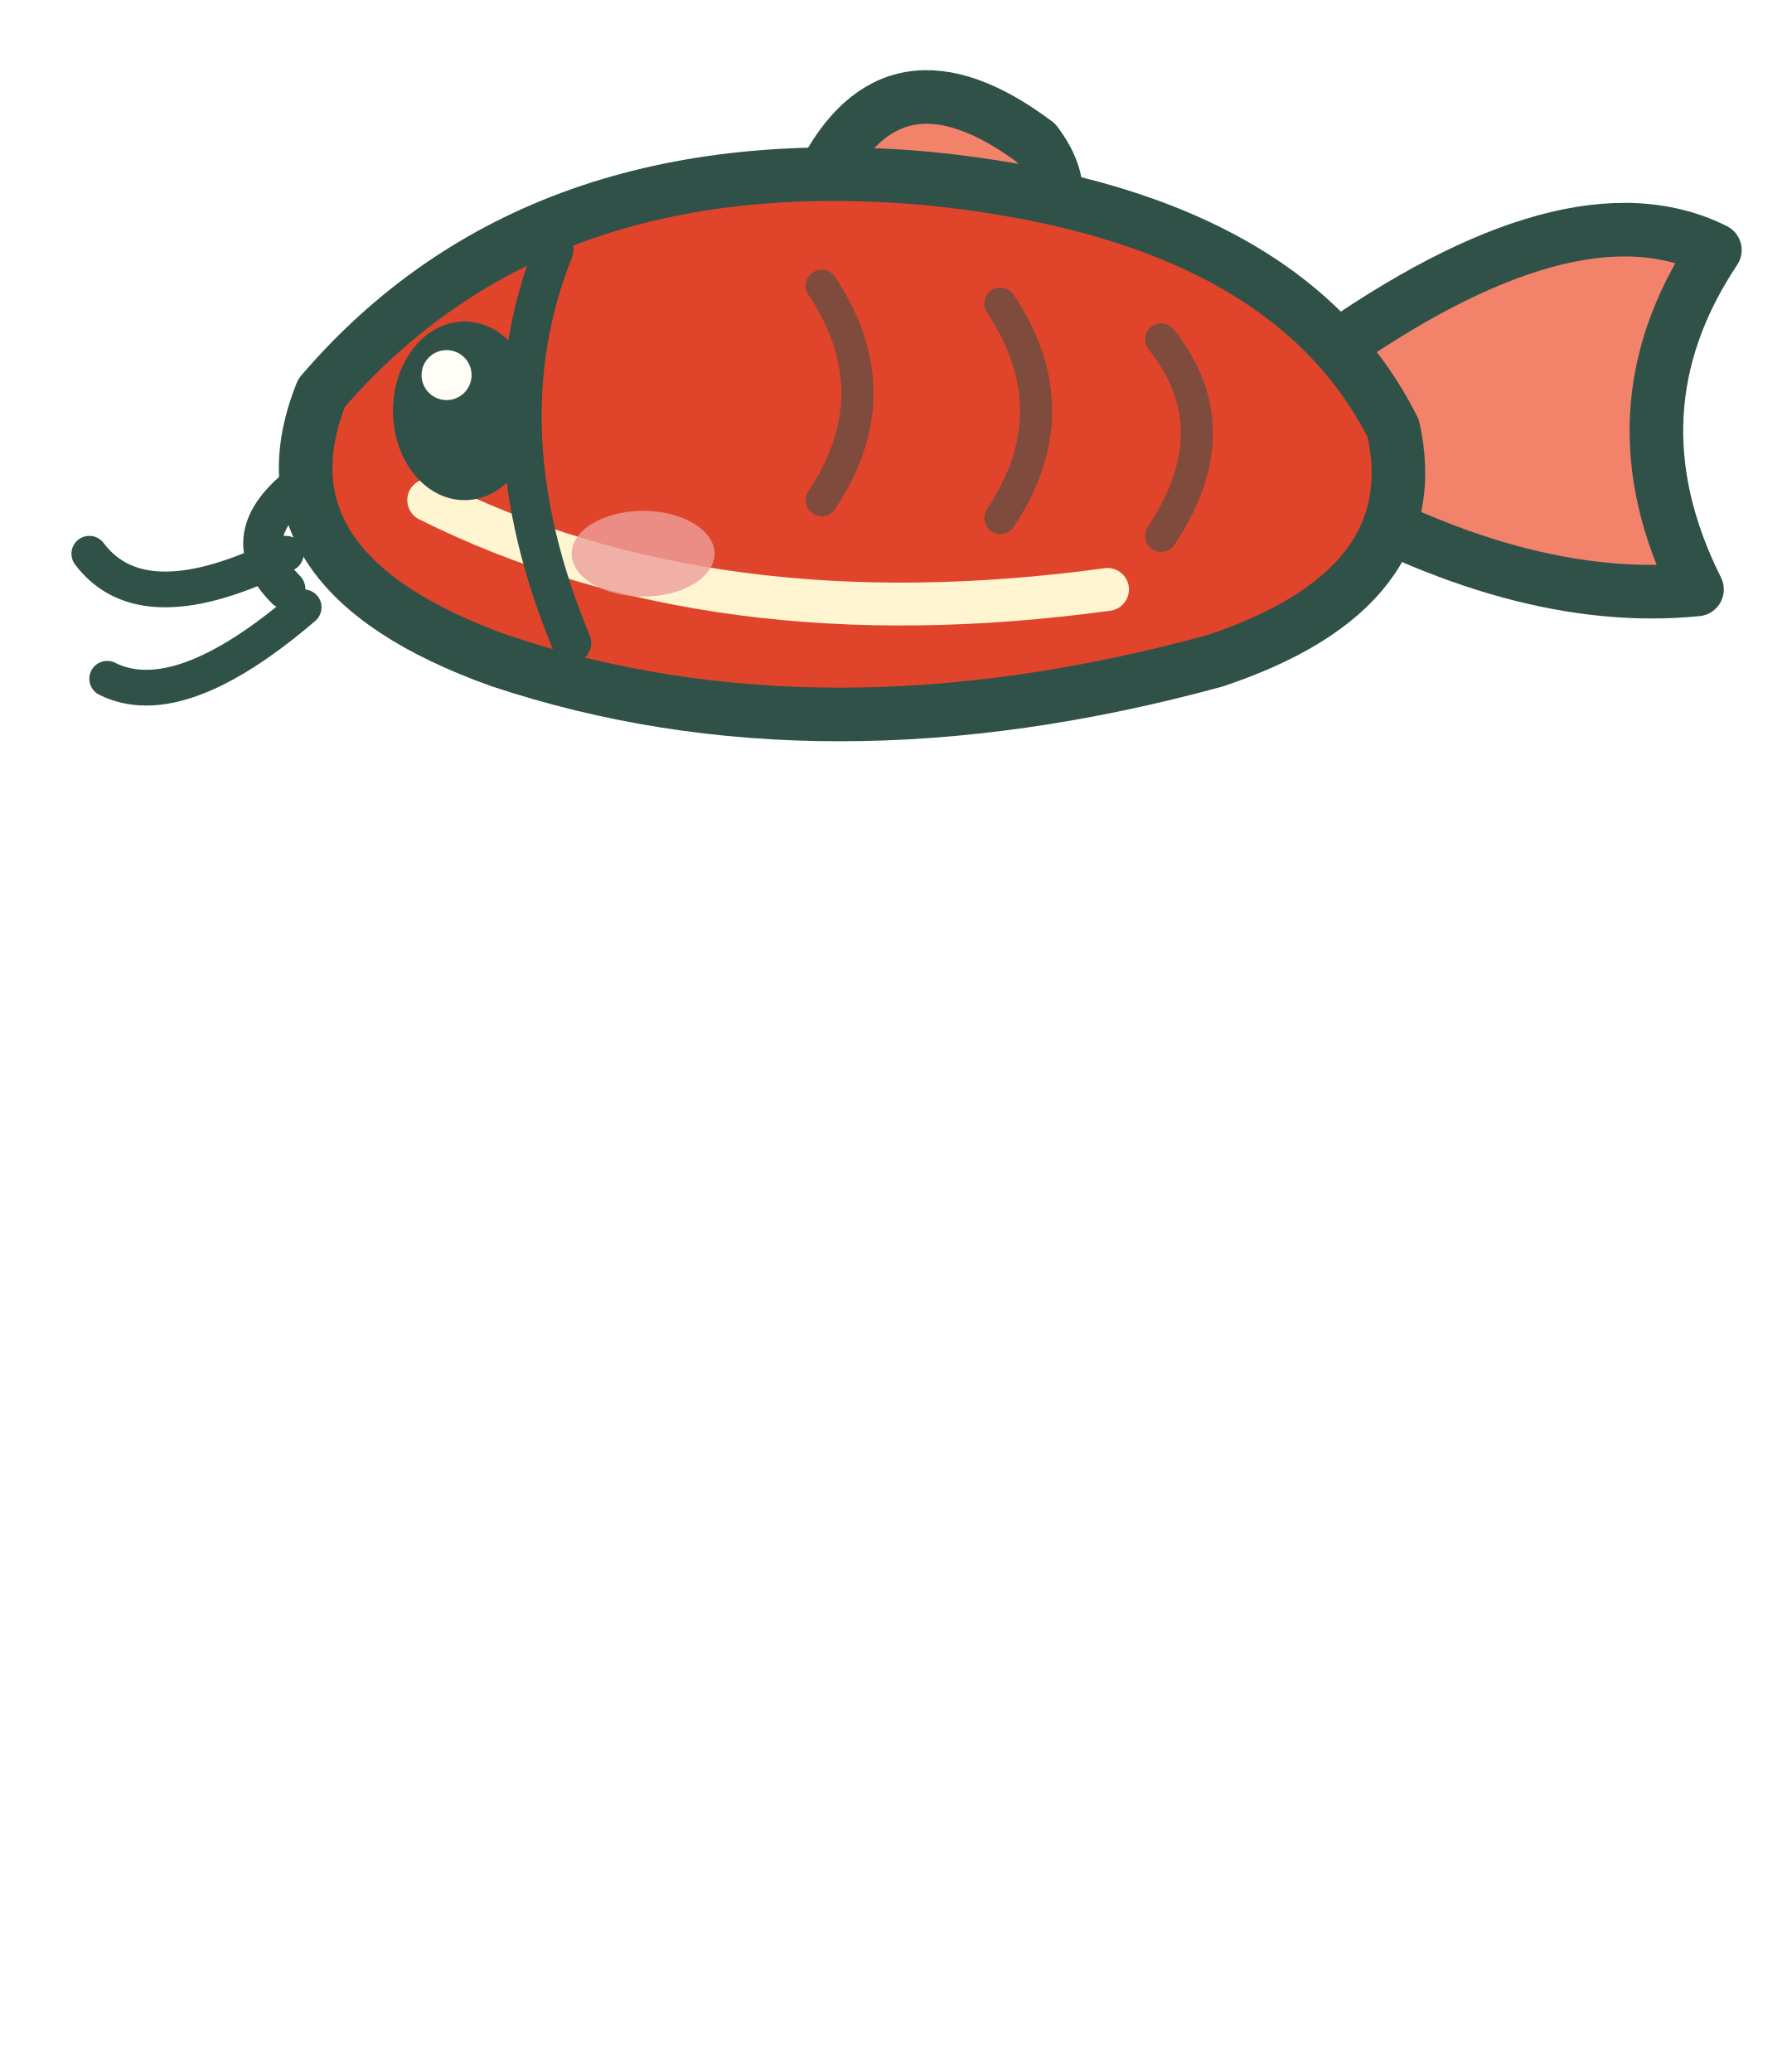
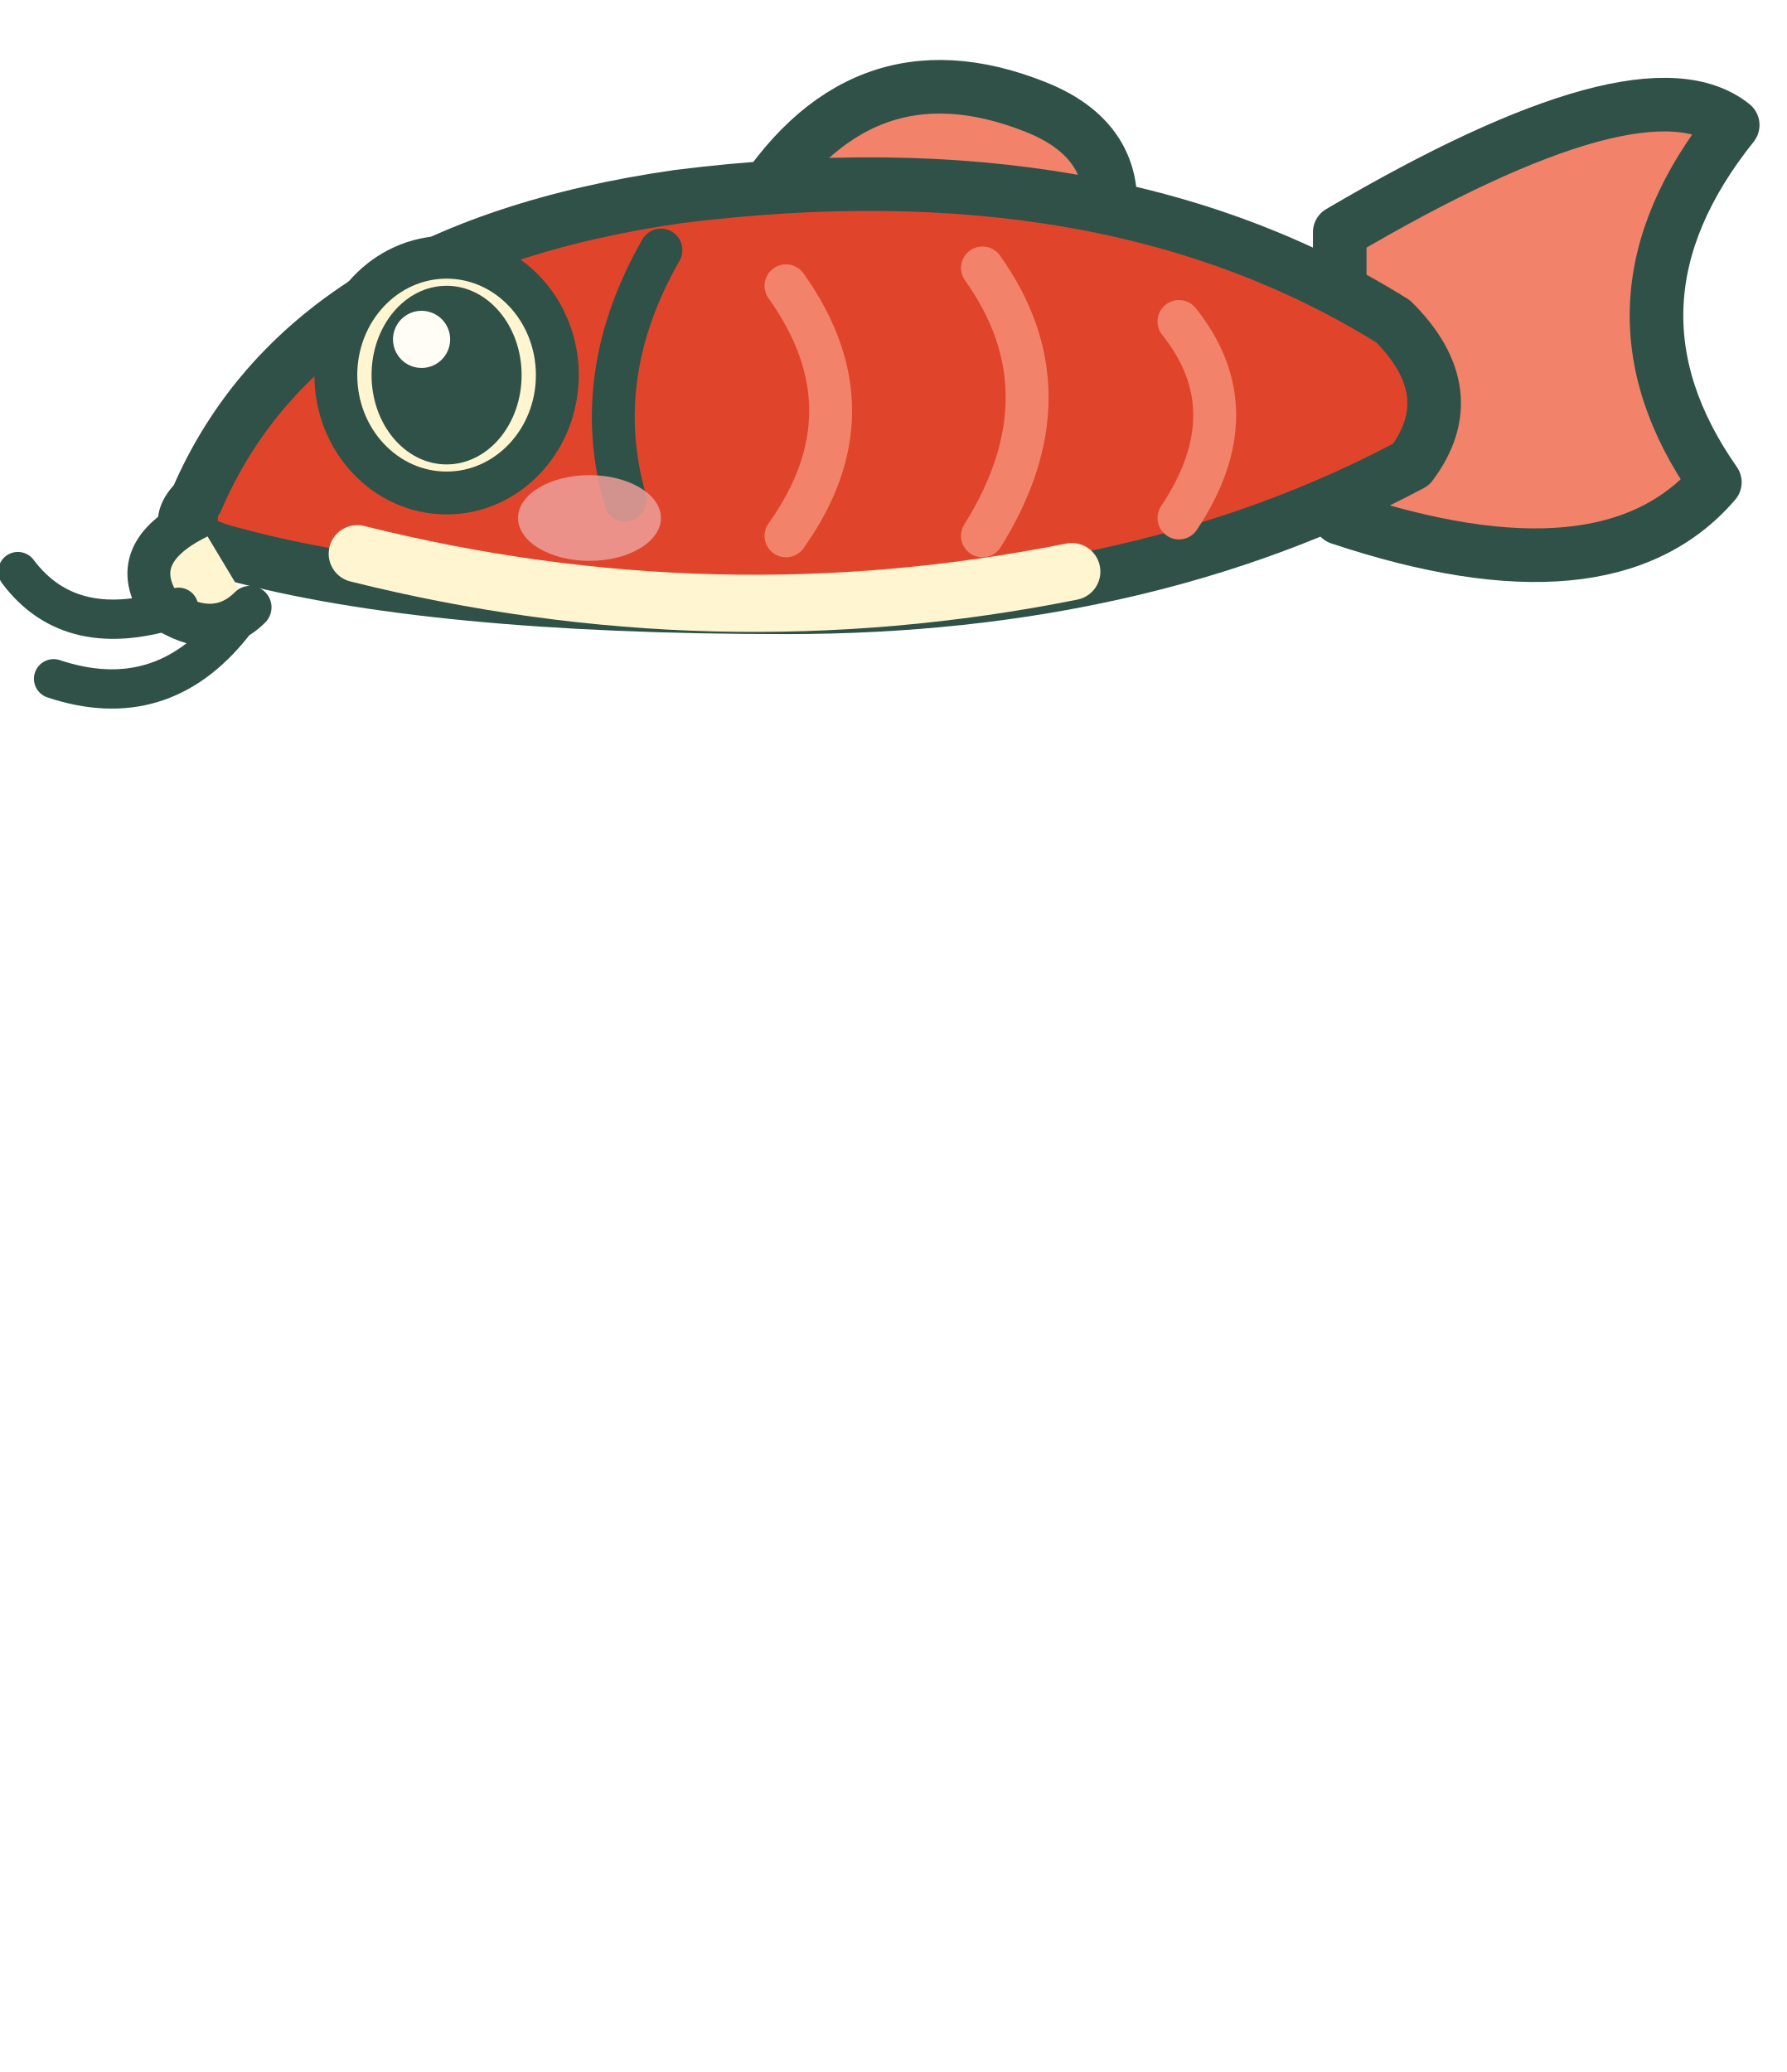
<svg xmlns="http://www.w3.org/2000/svg" viewBox="0 0 100 116" role="img" aria-label="art-carp-hat">
  <defs>
    <symbol id="art-carp-hat" viewBox="0 0 100 116">
      <g stroke="#2f5148" stroke-width="3" stroke-linecap="round" stroke-linejoin="round">
-         <path d="M74 20 Q88 10 96 14 Q90 23 95 33 Q85 34 73 27 Z" fill="#f2836a" />
-         <path d="M46 10 Q50 2 58 8 Q61 12 56 15" fill="#f2836a" />
-         <path d="M18 22 Q30 8 52 10 Q72 12 78 24 Q80 33 68 37 Q46 43 28 37 Q14 32 18 22 Z" fill="#e0452c" />
-         <path d="M24 28 Q40 36 62 33" fill="none" stroke="#fff5d1" stroke-width="2.4" />
-         <path d="M31 14 Q27 24 32 36" fill="none" stroke-width="2.2" />
-         <ellipse cx="26" cy="23" rx="4" ry="5" fill="#2f5148" stroke="none" />
-         <circle cx="25" cy="21" r="1.4" fill="#fffdf6" stroke="none" />
-         <path d="M17 27 Q13 30 16 33" fill="none" stroke-width="2.2" />
-         <path d="M16 31 Q8 35 5 31 M17 34 Q10 40 6 38" fill="none" stroke-width="2" />
-         <ellipse cx="36" cy="31" rx="4" ry="2.4" fill="#ee9f9a" stroke="none" opacity=".8" />
-         <path d="M46 16 Q50 22 46 28 M56 17 Q60 23 56 29 M65 19 Q69 24 65 30" fill="none" stroke-width="1.8" opacity=".55" />
+         <path d="M75 13 Q92 3 97 7 Q89 17 96 27 Q90 34 75 29 Z" fill="#f2836a" />
+         <path d="M42 12 Q48 2 58 6 Q63 8 62 13 Z" fill="#f2836a" />
+         <path d="M11 28 Q17 14 38 11 Q62 8 78 18 Q82 22 79 26 Q64 34 44 34 Q24 34 13 31 Q9 30 11 28 Z" fill="#e0452c" />
+         <path d="M20 31 Q40 36 60 32" fill="none" stroke="#fff5d1" stroke-width="3.2" />
+         <path d="M44 16 Q49 23 44 30 M55 15 Q60 22 55 30 M66 18 Q70 23 66 29" fill="none" stroke="#f2836a" stroke-width="2.4" />
+         <path d="M37 14 Q33 21 35 28" fill="none" stroke-width="2.4" />
+         <ellipse cx="25" cy="21" rx="6.2" ry="6.6" fill="#fff5d1" stroke-width="2.4" />
+         <ellipse cx="25" cy="21" rx="4.2" ry="5" fill="#2f5148" stroke="none" />
+         <circle cx="23.6" cy="19" r="1.6" fill="#fffdf6" stroke="none" />
+         <path d="M11 29 Q7 31 9 34 Q12 36 14 34" fill="#fff5d1" stroke-width="2.4" />
+         <path d="M10 34 Q4 36 1 32 M13 35 Q9 40 3 38" fill="none" stroke-width="2.2" />
+         <ellipse cx="33" cy="29" rx="4" ry="2.4" fill="#ee9f9a" stroke="none" opacity=".85" />
      </g>
    </symbol>
  </defs>
  <use href="#art-carp-hat" width="100" height="116" />
</svg>
